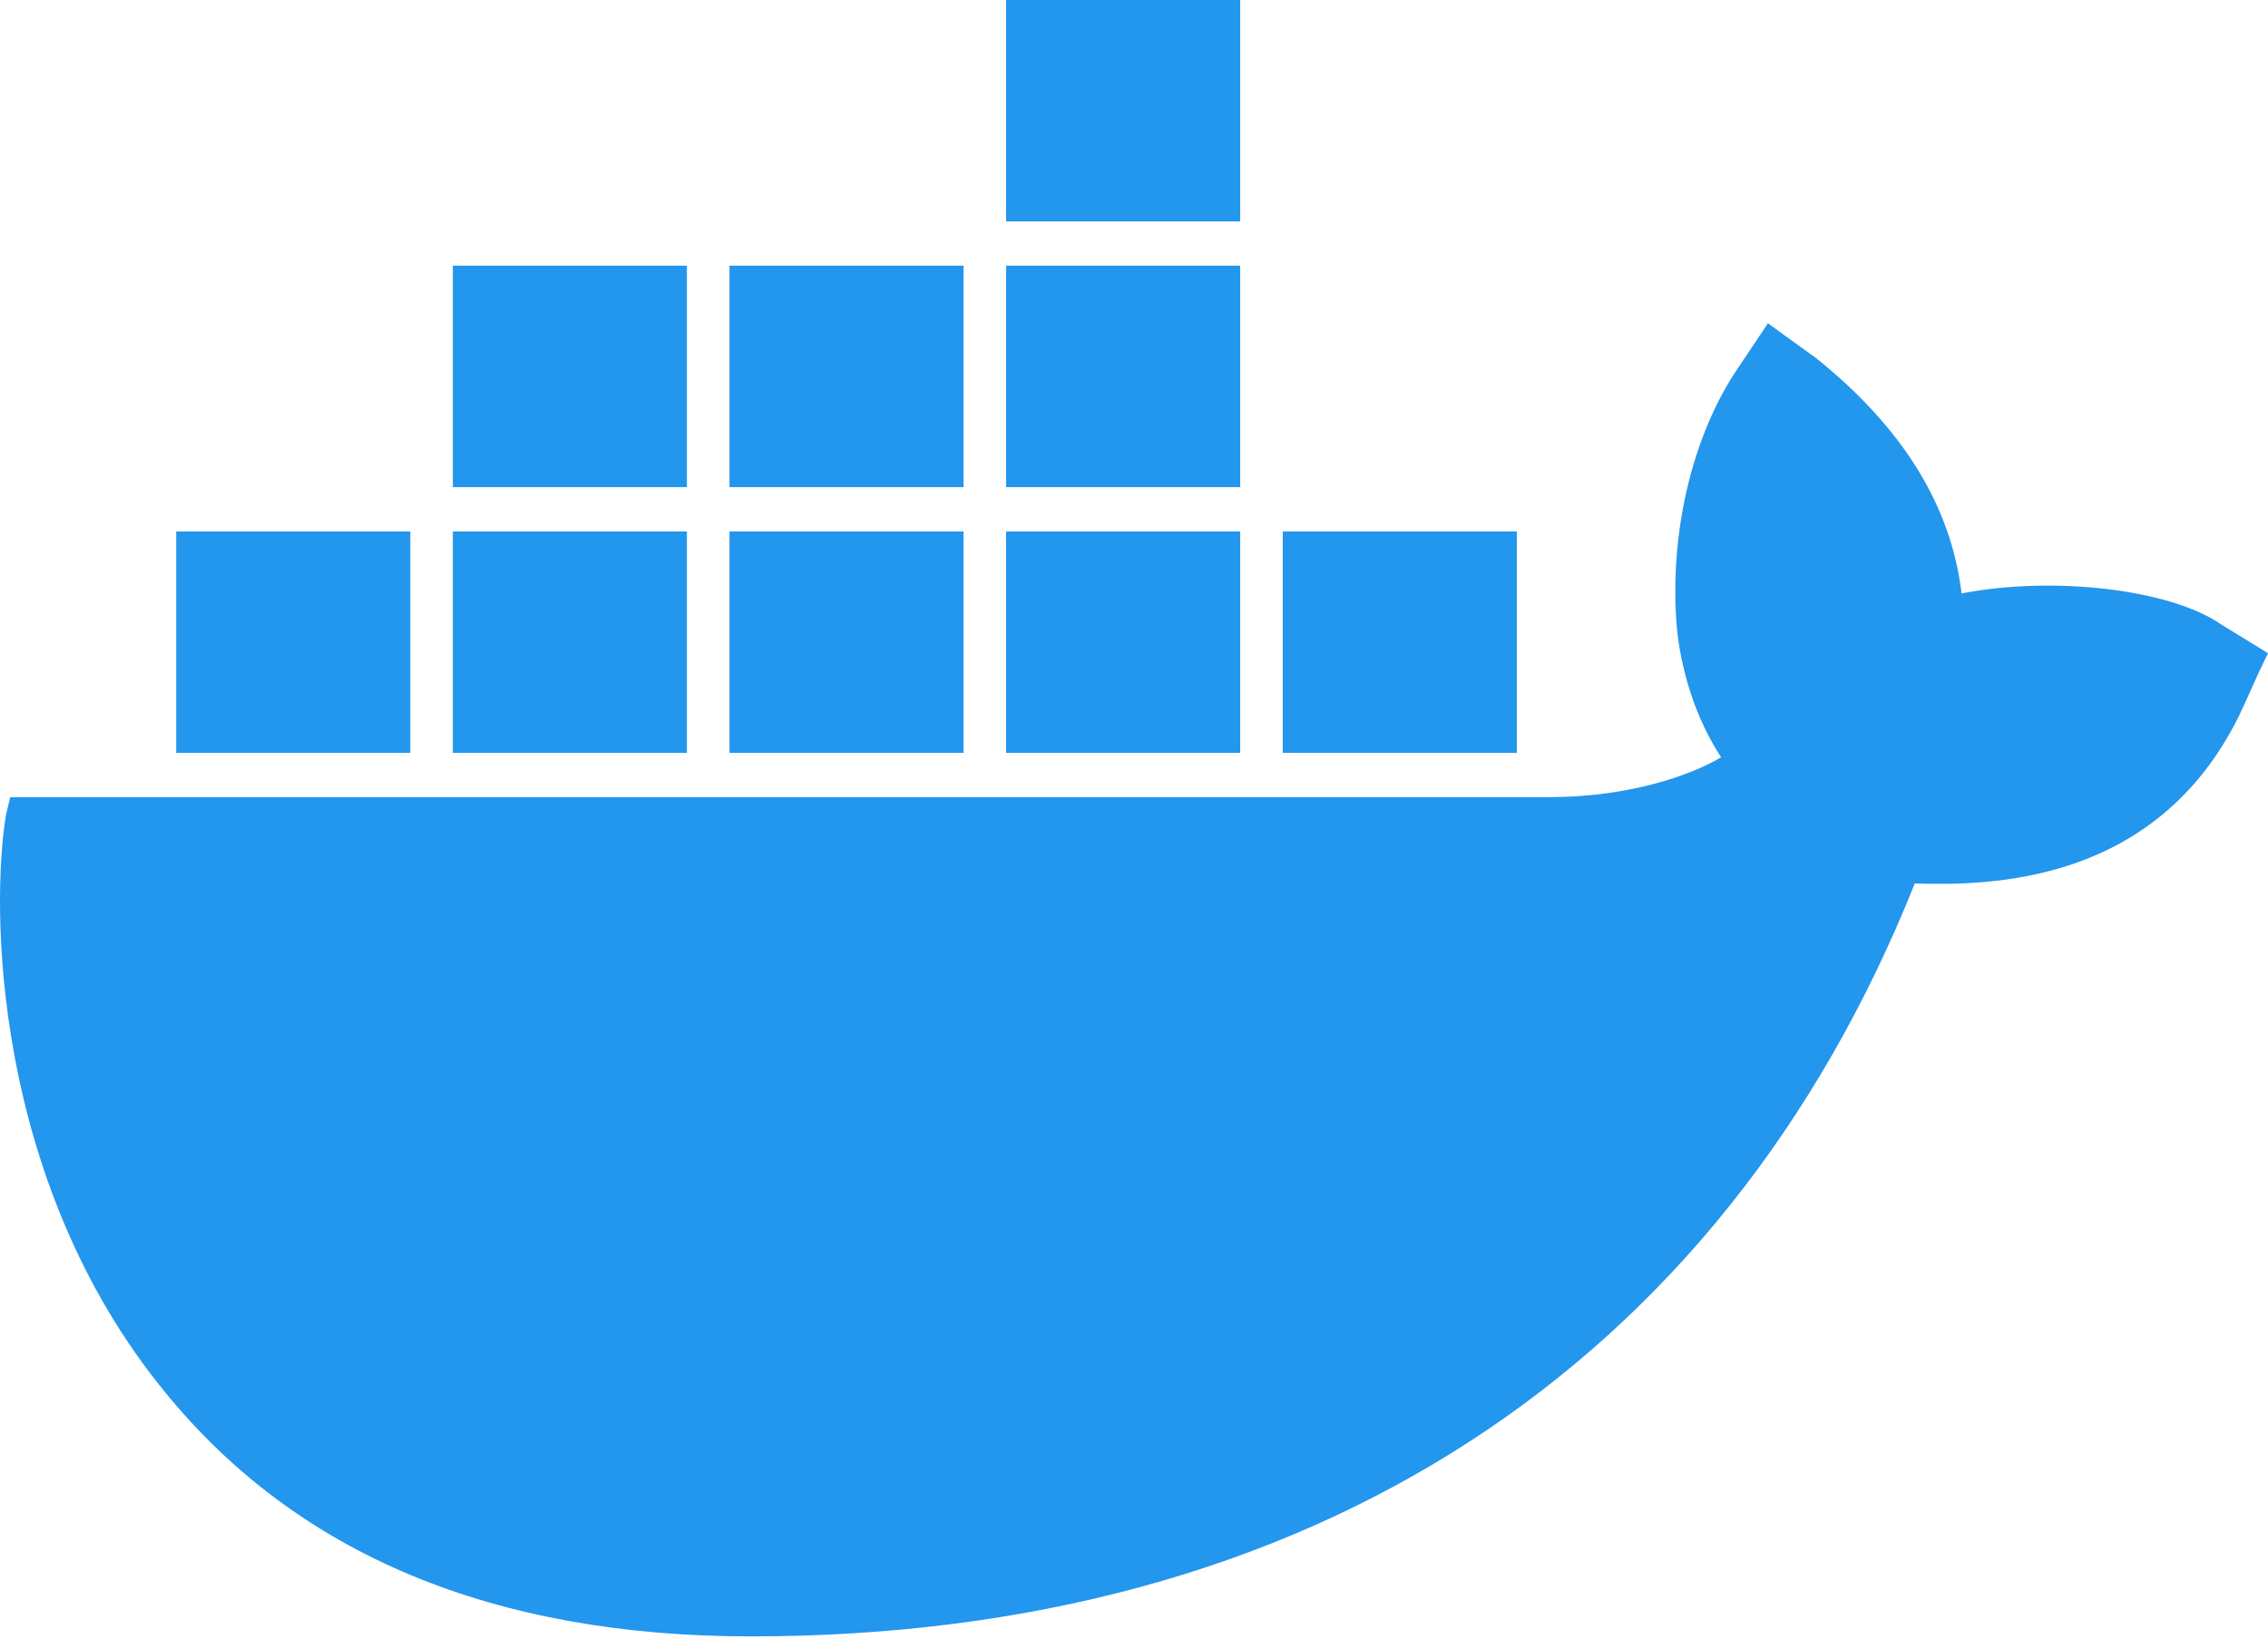
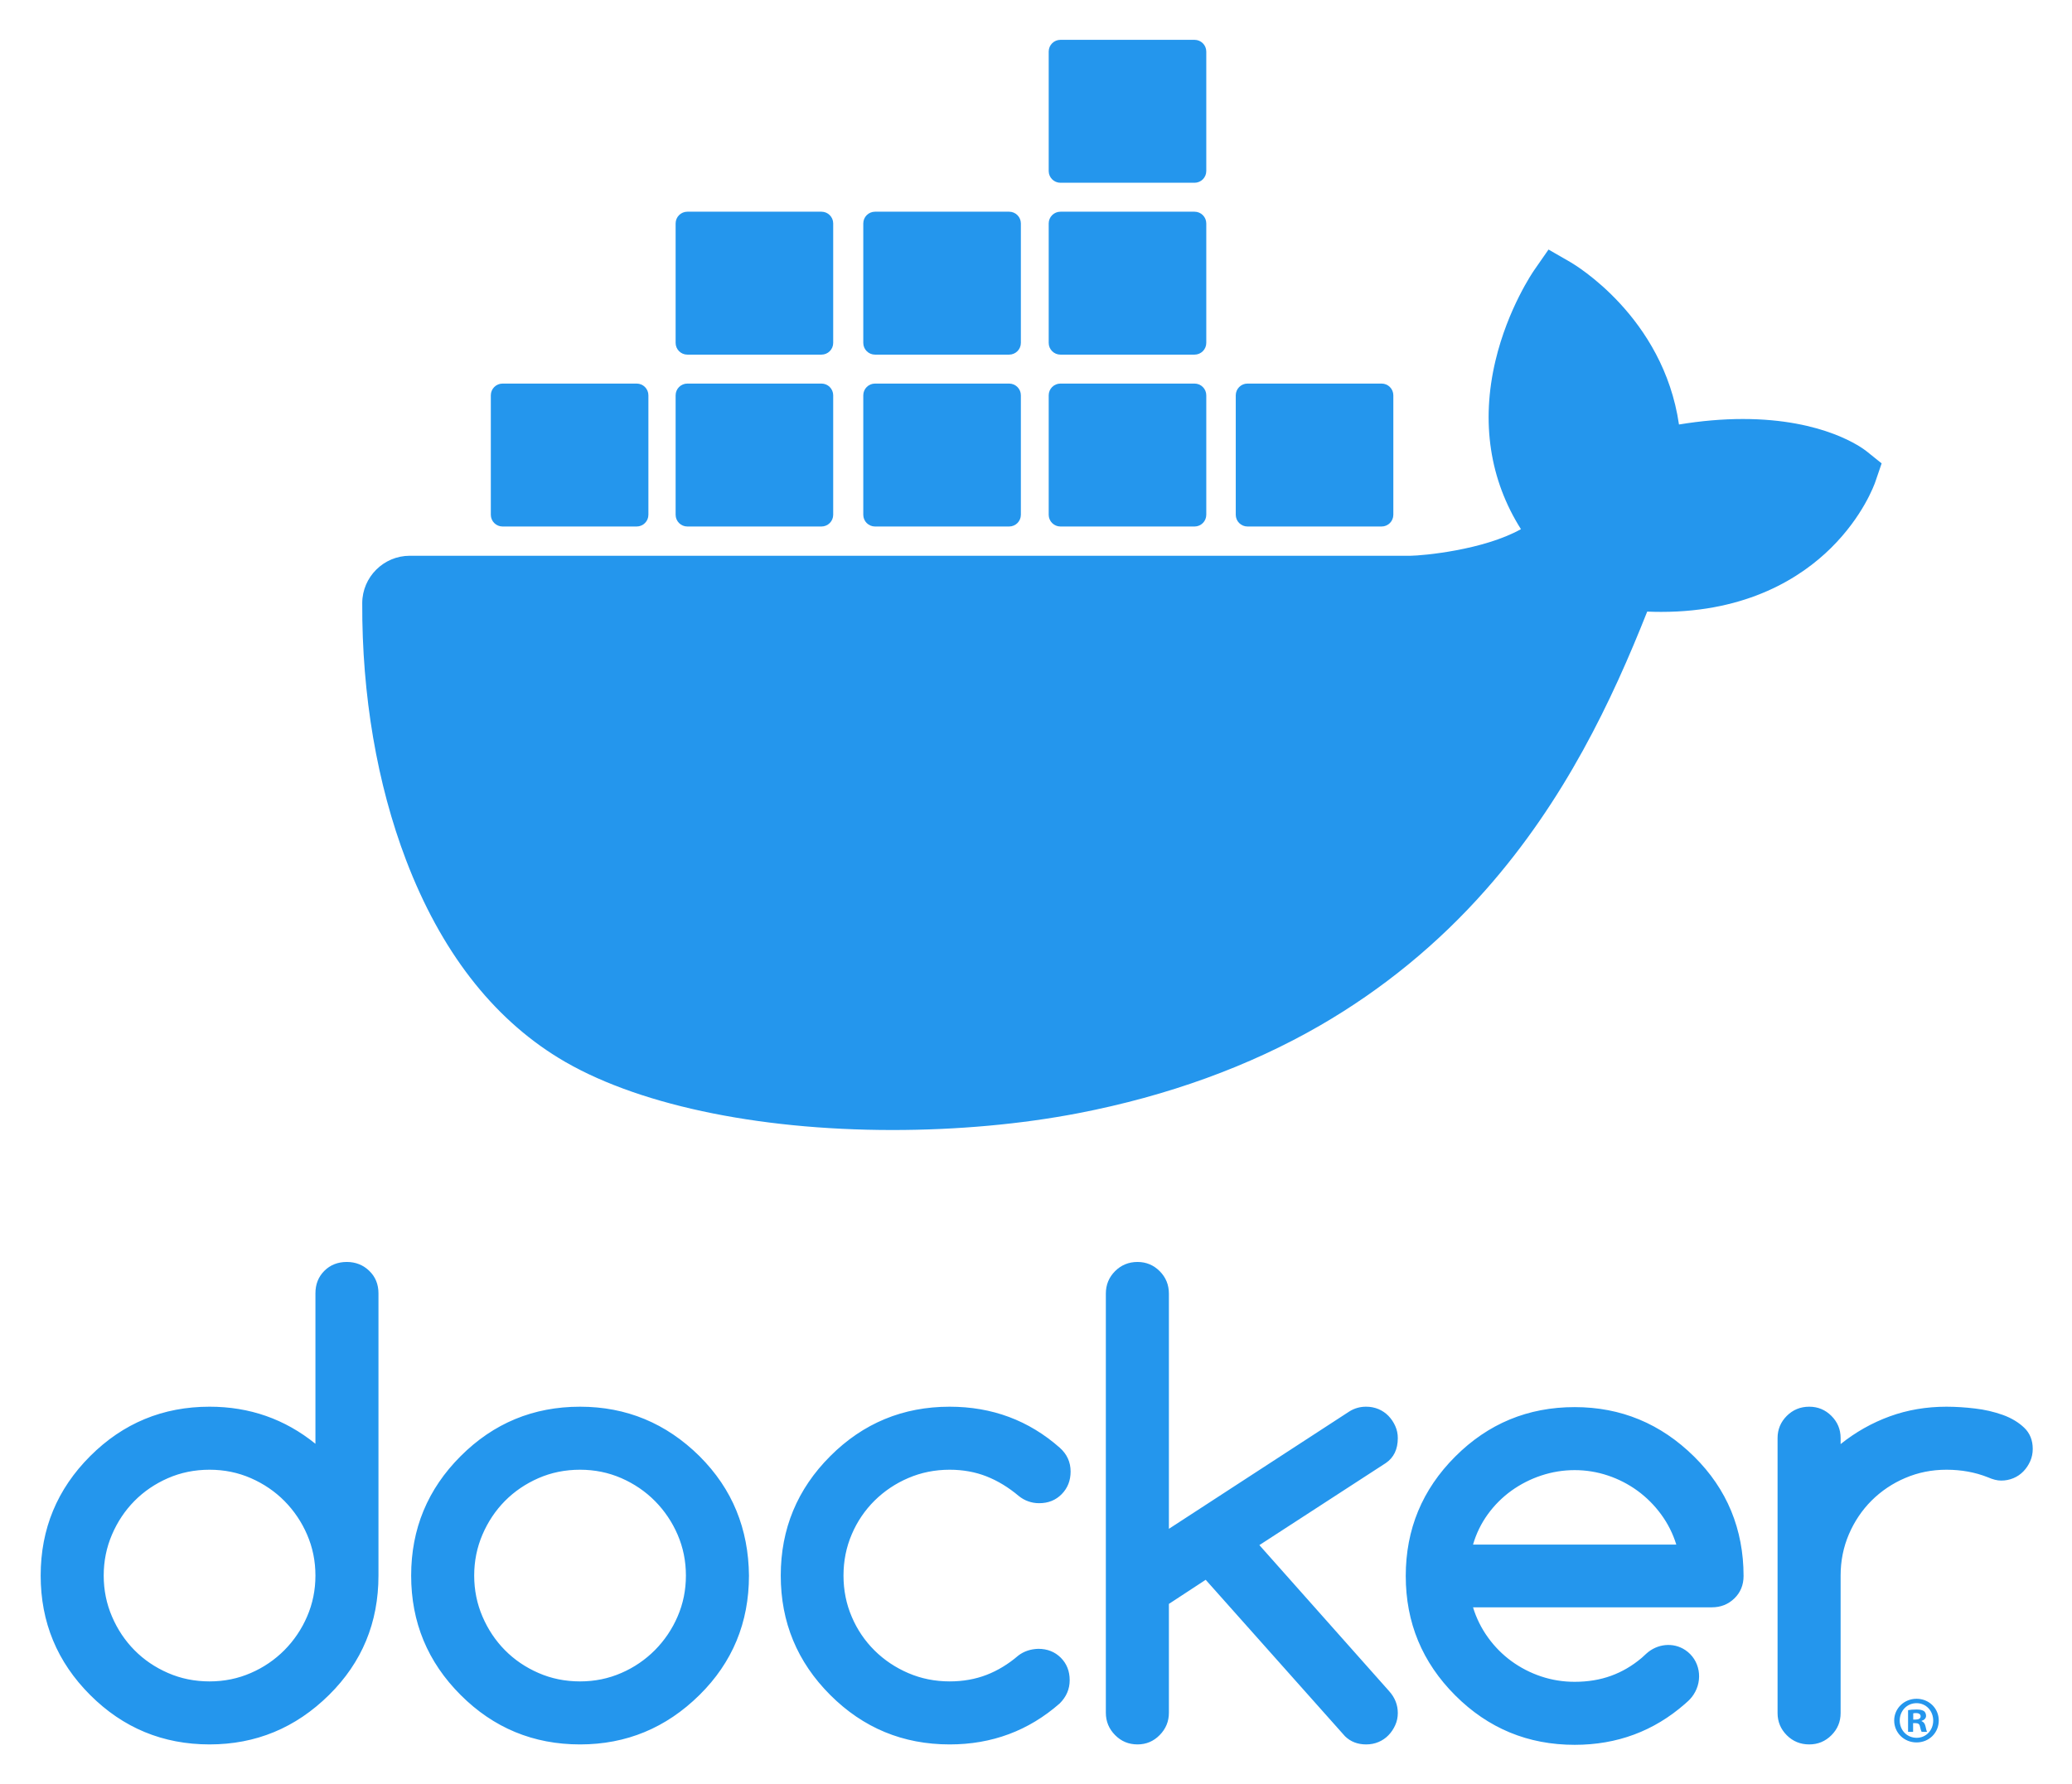
- <svg xmlns="http://www.w3.org/2000/svg" height="185" preserveAspectRatio="xMidYMid" viewBox="0 0 256 185" width="256">
-   <path d="m250.716 70.497c-5.765-4-18.975-5.5-29.304-3.5-1.201-10-6.725-18.749-16.333-26.499l-5.524-4-3.843 5.75c-4.804 7.5-7.206 17.999-6.485 27.999.24 3.5 1.441 9.75 5.044 15.249-3.363 2-10.328 4.5-19.456 4.5h-173.66l-.48 2c-1.681 10-1.681 41.248 18.015 65.247 14.892 18.249 36.99 27.499 66.053 27.499 62.931 0 109.528-30.249 131.386-84.997 8.647.25 27.142 0 36.509-18.749.24-.5.721-1.5 2.402-5.25l.961-2zm-110.729-70.497h-26.421v24.999h26.421zm0 29.999h-26.421v24.999h26.421zm-31.225 0h-26.421v24.999h26.421zm-31.225 0h-26.421v24.999h26.421zm-31.225 29.999h-26.421v24.999h26.421zm31.225 0h-26.421v24.999h26.421zm31.225 0h-26.421v24.999h26.421zm31.225 0h-26.421v24.999h26.421zm31.225 0h-26.421v24.999h26.421z" fill="#2396ed" />
+ <svg xmlns="http://www.w3.org/2000/svg" role="img" viewBox="57.78 0.03 284.44 244.94">
+   <style>svg{enable-background:new 0 0 336 235.2}</style>
+   <defs>
+     <clipPath id="a">
+       <path d="M0 279.433h322.5V0H0z" />
+     </clipPath>
+   </defs>
+   <path fill="none" d="M0 0h400v245H0z" pointer-events="none" />
+   <g fill="#2496ed" clip-path="url(#a)" transform="matrix(.86628 0 0 -.86628 60.962 242.178)">
+     <path d="M44.998 23.316a17.23 17.23 0 0 0-3.583-5.328 16.97 16.97 0 0 0-5.33-3.633c-2.04-.893-4.221-1.339-6.548-1.339-2.358 0-4.556.446-6.596 1.34-2.04.89-3.81 2.093-5.303 3.607-1.5 1.513-2.686 3.29-3.562 5.33-.877 2.037-1.315 4.206-1.315 6.5 0 2.293.438 4.46 1.315 6.5.876 2.037 2.062 3.815 3.562 5.33 1.494 1.51 3.263 2.714 5.303 3.608 2.04.89 4.238 1.337 6.596 1.337 2.327 0 4.509-.447 6.549-1.337 2.038-.894 3.816-2.104 5.329-3.633a17.263 17.263 0 0 0 3.583-5.33c.876-2.024 1.315-4.182 1.315-6.476 0-2.293-.44-4.454-1.315-6.476M51.285 79.5c-1.435 0-2.623-.472-3.561-1.41-.942-.94-1.411-2.127-1.411-3.56V50.68c-4.843 3.92-10.436 5.878-16.776 5.878-7.393 0-13.702-2.612-18.927-7.838-5.226-5.228-7.838-11.534-7.838-18.927 0-7.392 2.612-13.702 7.838-18.927 5.225-5.226 11.534-7.837 18.927-7.837 7.328 0 13.637 2.611 18.927 7.837 5.226 5.163 7.838 11.472 7.838 18.927V74.53c0 1.433-.486 2.62-1.458 3.56-.972.938-2.158 1.41-3.56 1.41m52.426-56.184a17.221 17.221 0 0 0-3.586-5.328 16.965 16.965 0 0 0-5.328-3.633c-2.04-.893-4.223-1.339-6.549-1.339-2.358 0-4.557.446-6.594 1.34-2.04.89-3.809 2.093-5.306 3.607-1.499 1.513-2.685 3.29-3.562 5.33-.876 2.037-1.314 4.206-1.314 6.5 0 2.293.438 4.46 1.314 6.5.877 2.037 2.063 3.815 3.562 5.33 1.497 1.51 3.266 2.714 5.306 3.608 2.037.89 4.236 1.337 6.594 1.337 2.326 0 4.51-.447 6.55-1.337 2.037-.894 3.814-2.104 5.327-3.633a17.254 17.254 0 0 0 3.586-5.33c.875-2.024 1.312-4.182 1.312-6.476 0-2.293-.437-4.454-1.312-6.476m3.464 25.403c-5.29 5.226-11.599 7.838-18.927 7.838-7.393 0-13.702-2.612-18.925-7.838-5.228-5.228-7.84-11.534-7.84-18.927 0-7.392 2.612-13.702 7.84-18.927 5.223-5.226 11.532-7.837 18.925-7.837 7.328 0 13.637 2.611 18.927 7.837 5.225 5.163 7.84 11.472 7.84 18.927-.034 3.695-.695 7.121-1.985 10.275-1.29 3.155-3.24 6.038-5.855 8.652m110.661 2.868c0 .67-.133 1.306-.405 1.91a5.539 5.539 0 0 1-1.076 1.603 4.797 4.797 0 0 1-1.578 1.077 5.031 5.031 0 0 1-1.96.38 4.883 4.883 0 0 1-2.676-.763L181.56 37.2v37.28c0 1.4-.487 2.587-1.459 3.562-.97.969-2.142 1.457-3.513 1.457-1.404 0-2.589-.488-3.559-1.457-.972-.975-1.46-2.161-1.46-3.562V8.047c0-1.37.488-2.552 1.46-3.537.97-.988 2.155-1.482 3.559-1.482 1.371 0 2.543.494 3.513 1.482.972.985 1.459 2.167 1.459 3.537V25.3l5.831 3.822 22.082-24.805c.889-.861 2.006-1.29 3.343-1.29.701 0 1.355.126 1.96.382.605.254 1.13.613 1.578 1.075.447.46.805.997 1.076 1.602.272.603.405 1.243.405 1.91 0 1.307-.463 2.47-1.386 3.49L195.898 34.62l20.026 13c1.272.862 1.911 2.18 1.911 3.967m-82.918-9.917a17.146 17.146 0 0 0 5.352 3.583c2.04.877 4.223 1.315 6.549 1.315 2.103 0 4.045-.351 5.831-1.05 1.782-.702 3.489-1.74 5.113-3.107a5.065 5.065 0 0 1 3.25-1.148c1.435 0 2.62.478 3.561 1.435.939.956 1.411 2.15 1.411 3.583 0 1.498-.574 2.757-1.722 3.778-4.908 4.33-10.72 6.498-17.444 6.498-7.394 0-13.703-2.612-18.926-7.837-5.226-5.228-7.84-11.535-7.84-18.928 0-7.392 2.614-13.701 7.84-18.927 5.223-5.225 11.532-7.837 18.926-7.837 6.69 0 12.505 2.166 17.444 6.5 1.052 1.053 1.577 2.276 1.577 3.68 0 1.435-.471 2.62-1.408 3.562-.941.938-2.129 1.41-3.562 1.41-1.21-.033-2.262-.383-3.154-1.052-1.593-1.37-3.284-2.398-5.066-3.084-1.786-.685-3.728-1.027-5.831-1.027-2.326 0-4.509.438-6.549 1.314-2.039.877-3.824 2.07-5.352 3.584a16.606 16.606 0 0 0-3.608 5.33c-.877 2.038-1.315 4.22-1.315 6.547 0 2.325.438 4.51 1.315 6.55a16.652 16.652 0 0 0 3.608 5.328m182.195 11.543c-.892.86-2.016 1.535-3.367 2.031a19.925 19.925 0 0 1-4.445 1.028 38.492 38.492 0 0 1-4.519.285c-3.186 0-6.182-.51-8.985-1.529a27.397 27.397 0 0 1-7.79-4.398v.957c0 1.368-.486 2.541-1.457 3.513-.97.971-2.145 1.457-3.513 1.457-1.404 0-2.59-.486-3.562-1.457-.97-.972-1.458-2.145-1.458-3.513V7.998c0-1.37.488-2.54 1.458-3.513.972-.973 2.158-1.457 3.562-1.457 1.368 0 2.542.484 3.513 1.457.971.972 1.457 2.143 1.457 3.513v21.794c0 2.325.44 4.51 1.314 6.55.877 2.037 2.071 3.812 3.584 5.328a16.905 16.905 0 0 0 5.33 3.583c2.038.877 4.221 1.315 6.547 1.315 2.358 0 4.541-.398 6.55-1.194.794-.352 1.497-.526 2.102-.526a4.95 4.95 0 0 1 1.96.383 4.688 4.688 0 0 1 1.577 1.075c.445.46.803.994 1.075 1.601.271.603.407 1.257.407 1.96 0 1.368-.447 2.485-1.34 3.346M229.755 34.7c.507 1.75 1.29 3.35 2.34 4.803a16.637 16.637 0 0 0 3.73 3.73 17.592 17.592 0 0 0 4.73 2.412c1.72.572 3.49.86 5.306.86 1.815 0 3.575-.288 5.28-.86a17.248 17.248 0 0 0 4.682-2.413 17.212 17.212 0 0 0 3.728-3.729 16.035 16.035 0 0 0 2.416-4.803zm40.911 5.328c-1.308 3.171-3.268 6.047-5.877 8.627-5.293 5.226-11.602 7.838-18.928 7.838-7.395 0-13.704-2.612-18.927-7.838-5.228-5.228-7.84-11.535-7.84-18.927 0-7.392 2.612-13.702 7.84-18.927 5.223-5.226 11.532-7.837 18.927-7.837 6.721 0 12.552 2.167 17.492 6.5l.197.18c.434.362.801.751 1.127 1.24 1.594 2.378 1.024 5.553-1.273 7.092-1.937 1.297-4.47 1-6.175-.549-.16-.148-.63-.584-.71-.65a3.654 3.654 0 0 1-.07-.06c-1.48-1.246-3.082-2.182-4.806-2.808-1.756-.639-3.68-.957-5.782-.957-1.85 0-3.626.287-5.332.86a17.224 17.224 0 0 0-4.683 2.414 16.709 16.709 0 0 0-3.702 3.73 16.197 16.197 0 0 0-2.389 4.803h37.852c1.4 0 2.587.468 3.56 1.41.971.938 1.46 2.127 1.46 3.56 0 3.694-.658 7.127-1.96 10.3m29.391-35.953c-1.551 0-2.685 1.215-2.685 2.747 0 1.51 1.134 2.745 2.664 2.745 1.532 0 2.642-1.236 2.642-2.767 0-1.51-1.11-2.725-2.621-2.725m-.021 6.186c-1.97 0-3.542-1.532-3.542-3.439 0-1.952 1.572-3.48 3.542-3.48 1.993 0 3.523 1.528 3.523 3.48 0 1.907-1.53 3.44-3.523 3.44" />
+     <path d="M299.89 6.968h-.377v.987c.084.02.23.04.44.04.504 0 .735-.21.735-.523 0-.357-.357-.504-.798-.504m.944-.251v.043c.419.125.712.418.712.796 0 .336-.146.609-.334.754-.253.147-.545.253-1.195.253-.567 0-1.008-.042-1.321-.106V5.019h.797v1.385h.377c.44 0 .65-.168.712-.545.106-.4.169-.714.273-.84h.86c-.085.126-.146.336-.252.86-.104.46-.294.712-.63.838m-8.701 201.269c-.653.525-6.753 5.126-19.61 5.126-3.214 0-6.606-.292-10.13-.871-2.485 17.057-16.563 25.365-17.217 25.742l-3.457 1.99-2.275-3.275c-.17-.244-4.172-6.068-6.135-14.356-2.305-9.73-.905-18.87 4.04-26.691-5.972-3.323-15.506-4.191-17.487-4.215H61.266c-4.138 0-7.52-3.362-7.536-7.494-.061-14.587 2.343-28.682 6.952-40.761 5.466-14.325 13.597-24.872 24.166-31.346 11.85-7.26 31.144-11.422 52.934-11.422 10.196 0 20.357.92 29.385 2.66 14.229 2.745 27.146 7.434 38.39 13.937a105.156 105.156 0 0 1 26.179 21.437c12.57 14.214 20.054 30.088 25.62 44.138a53.641 53.641 0 0 1 2.218-.046c13.759 0 22.216 5.499 26.889 10.113 5.067 5.003 6.87 9.993 7.059 10.545l.984 2.882z" />
+     <path d="M75.966 196.074h21.251a1.86 1.86 0 0 1 1.86 1.86v18.934a1.86 1.86 0 0 1-1.86 1.86h-21.25a1.86 1.86 0 0 1-1.86-1.86v-18.934a1.86 1.86 0 0 1 1.86-1.86m29.284 0h21.25a1.86 1.86 0 0 1 1.861 1.86v18.934a1.86 1.86 0 0 1-1.86 1.86h-21.25a1.86 1.86 0 0 1-1.86-1.86v-18.934a1.86 1.86 0 0 1 1.86-1.86m29.738 0h21.252a1.86 1.86 0 0 1 1.86 1.86v18.934a1.86 1.86 0 0 1-1.86 1.86H134.99a1.86 1.86 0 0 1-1.86-1.86v-18.934a1.86 1.86 0 0 1 1.86-1.86m29.383 0h21.251a1.86 1.86 0 0 1 1.86 1.86v18.934a1.86 1.86 0 0 1-1.86 1.86h-21.251a1.86 1.86 0 0 1-1.86-1.86v-18.934a1.86 1.86 0 0 1 1.86-1.86m-59.122 27.242h21.25a1.86 1.86 0 0 1 1.861 1.86v18.934a1.86 1.86 0 0 1-1.86 1.86h-21.25a1.86 1.86 0 0 1-1.86-1.86v-18.933a1.86 1.86 0 0 1 1.86-1.861m29.738 0h21.252a1.86 1.86 0 0 1 1.86 1.86v18.934a1.86 1.86 0 0 1-1.86 1.86H134.99a1.86 1.86 0 0 1-1.86-1.86v-18.933a1.86 1.86 0 0 1 1.86-1.861m29.383 0h21.251a1.86 1.86 0 0 1 1.86 1.86v18.934a1.86 1.86 0 0 1-1.86 1.86h-21.251a1.86 1.86 0 0 1-1.86-1.86v-18.933a1.86 1.86 0 0 1 1.86-1.861m0 27.242h21.251a1.86 1.86 0 0 1 1.86 1.86v18.934a1.86 1.86 0 0 1-1.86 1.86h-21.251a1.86 1.86 0 0 1-1.86-1.86v-18.934a1.86 1.86 0 0 1 1.86-1.86m29.642-54.484h21.251a1.86 1.86 0 0 1 1.86 1.86v18.934a1.86 1.86 0 0 1-1.86 1.86h-21.25a1.86 1.86 0 0 1-1.86-1.86v-18.934a1.86 1.86 0 0 1 1.86-1.86" />
+   </g>
</svg>
